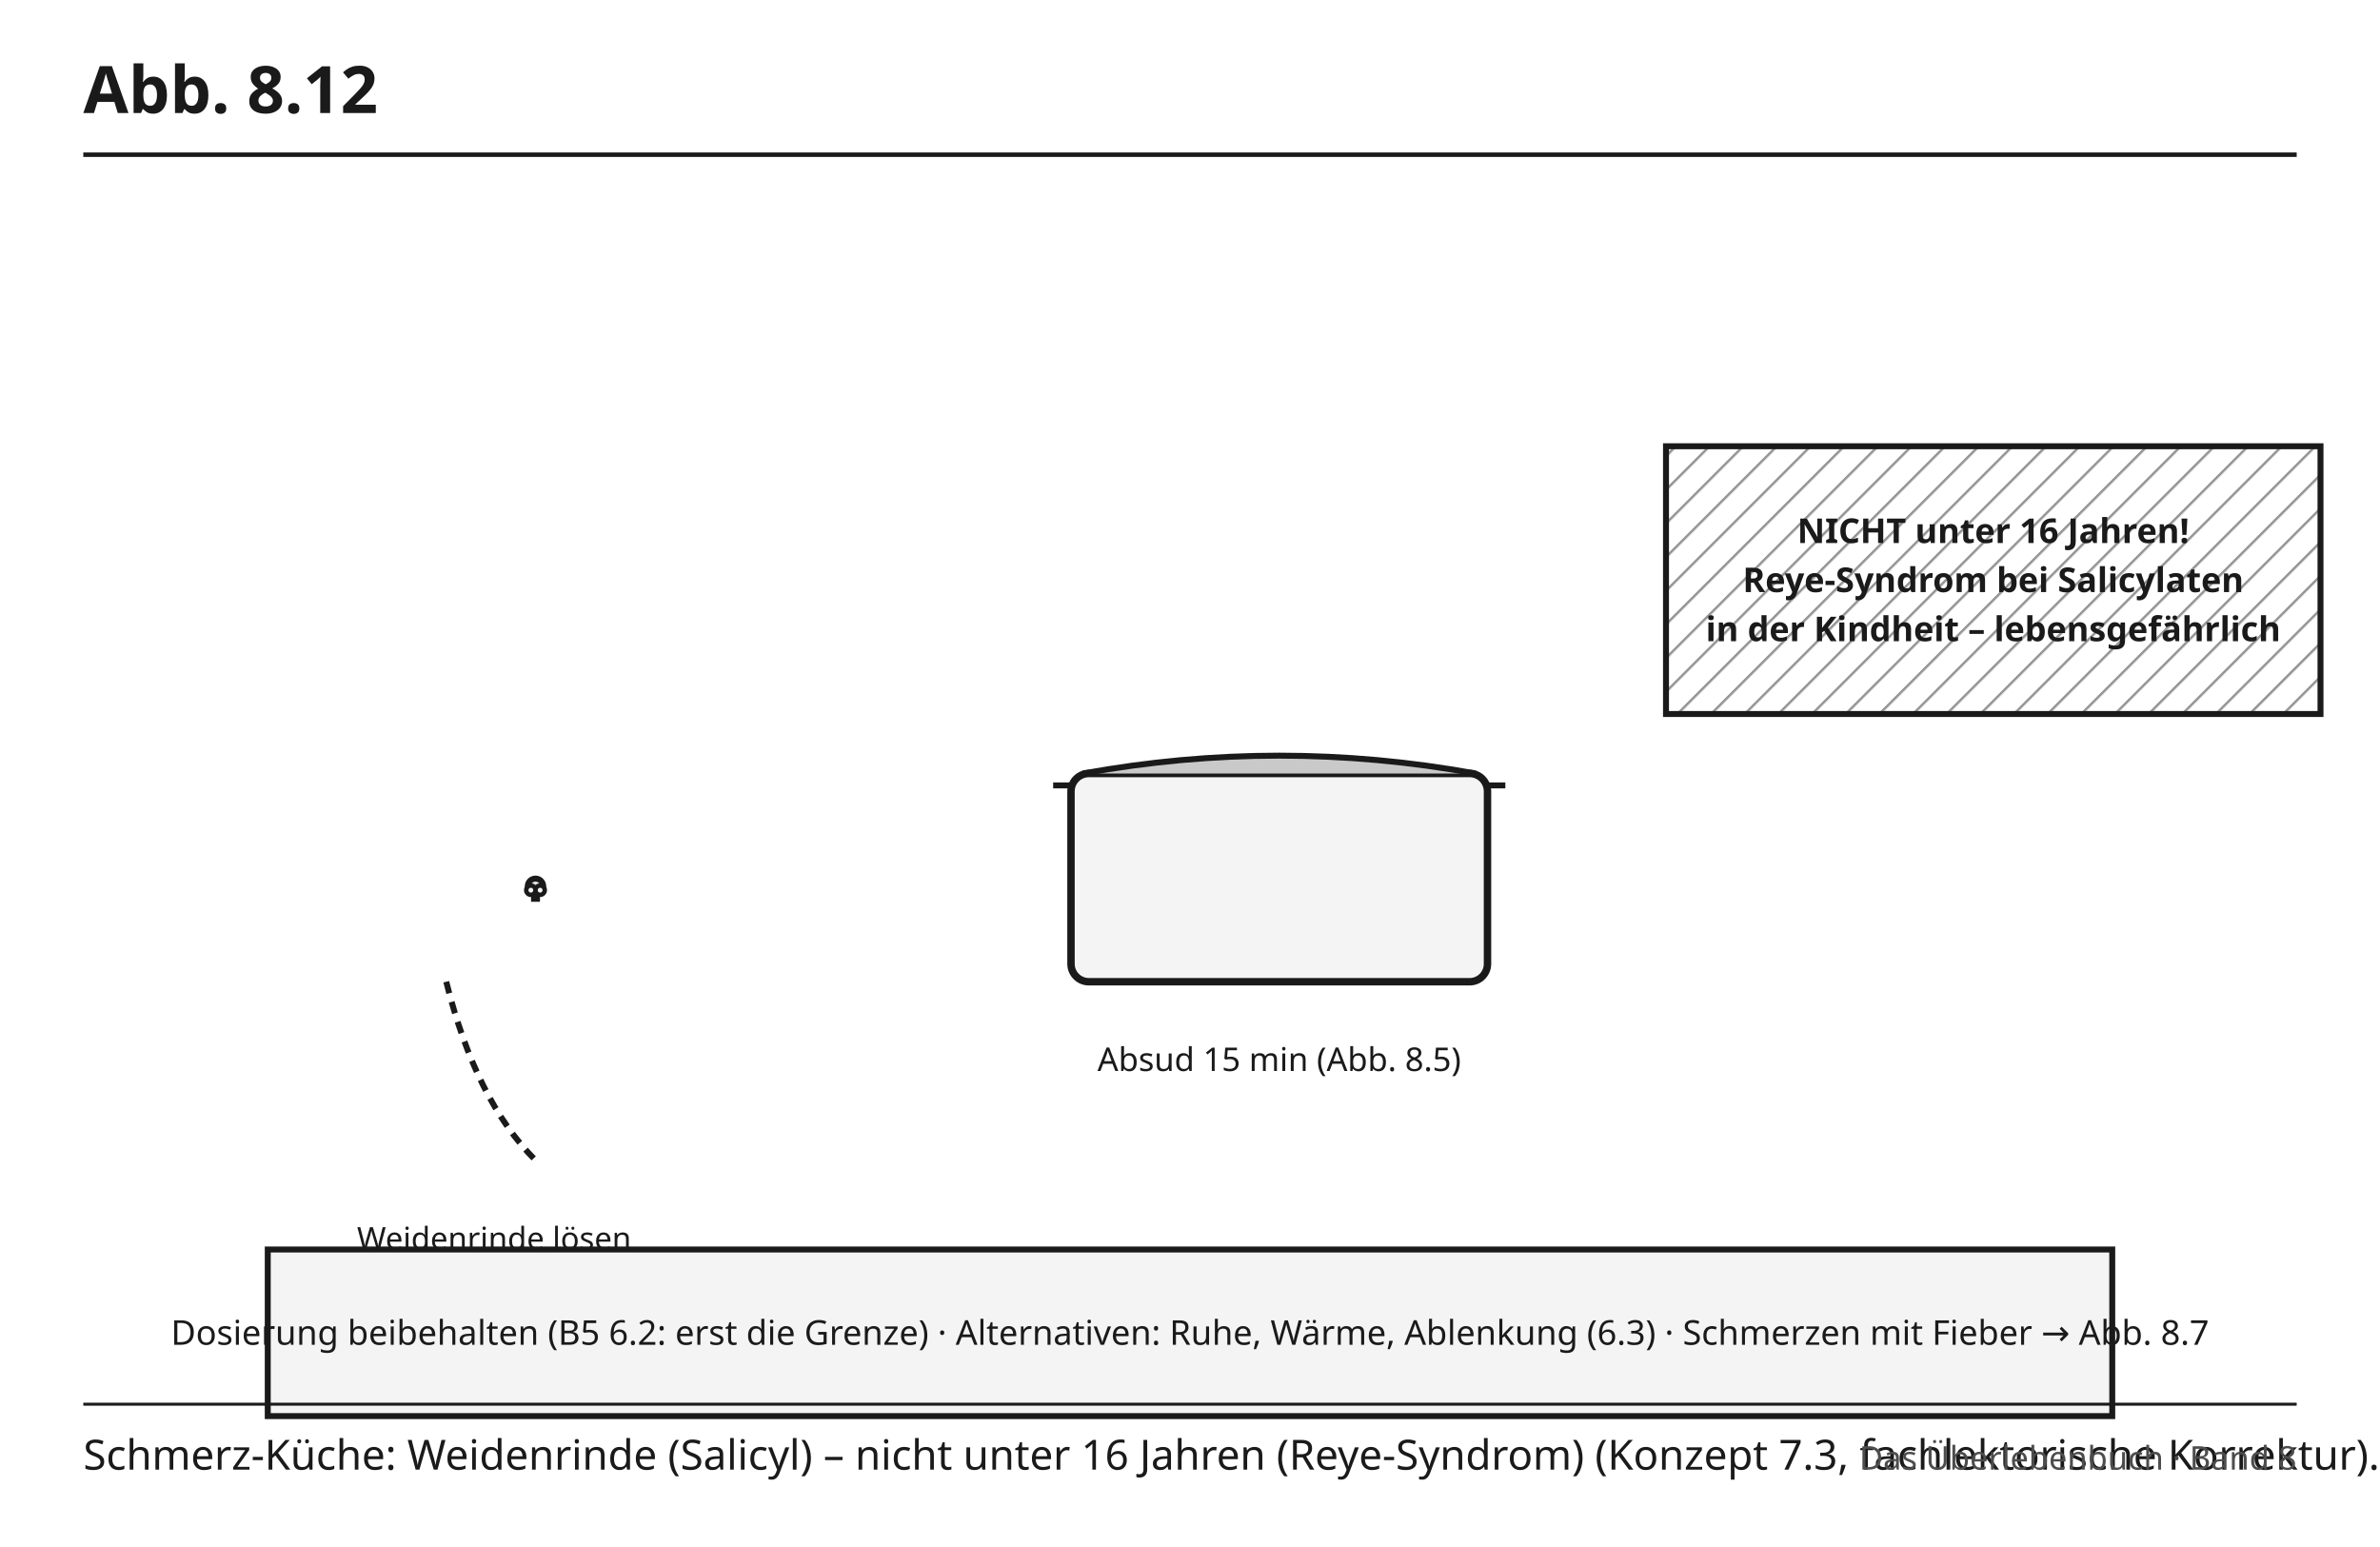
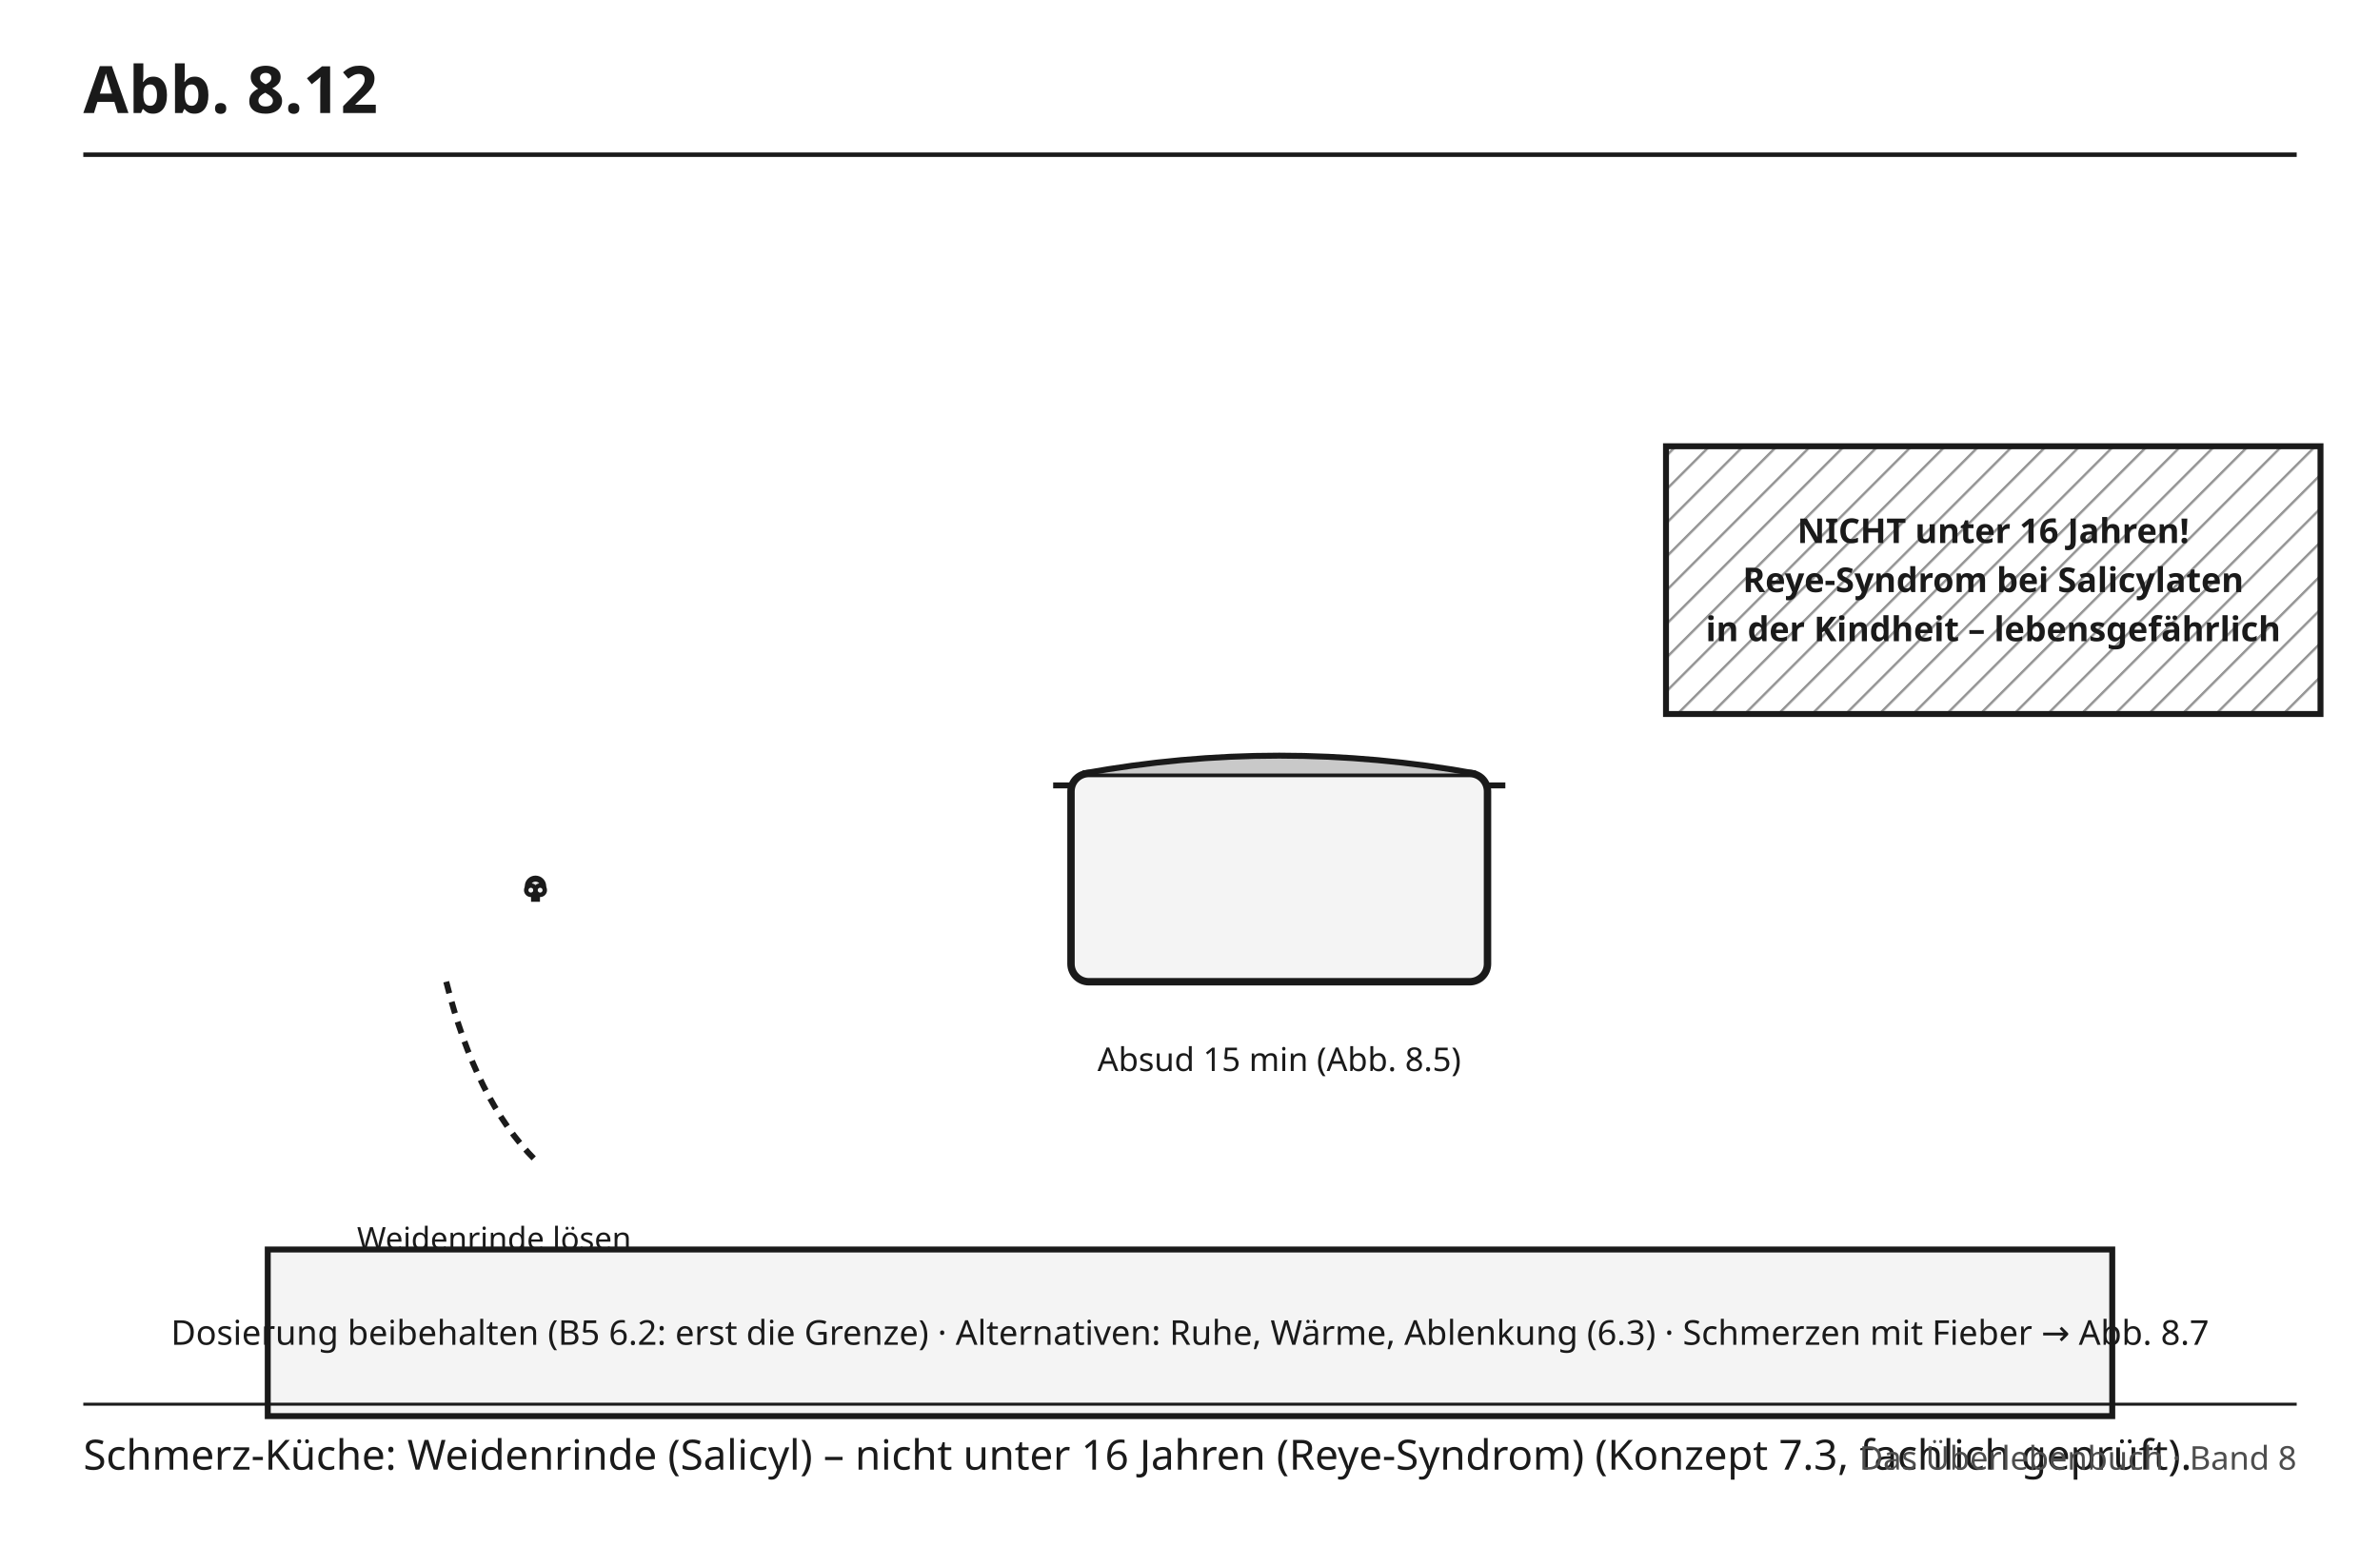
- <svg xmlns="http://www.w3.org/2000/svg" viewBox="0 0 800 520" role="img" aria-label="Abb. 8.12 – Schmerz-Küche: Weidenrinde (Salicyl) – nicht unter 16 Jahren (Reye-Syndrom) (Konzept 7.3, fachlektorische Korrektur).">
+ <svg xmlns="http://www.w3.org/2000/svg" viewBox="0 0 800 520" role="img" aria-label="Abb. 8.12 – Schmerz-Küche: Weidenrinde (Salicyl) – nicht unter 16 Jahren (Reye-Syndrom) (Konzept 7.3, fachlich geprüft).">
  <defs>
    <marker id="ah" markerWidth="10" markerHeight="8" refX="9" refY="4" orient="auto">
      <path d="M0 0 L10 4 L0 8 z" fill="#1a1a1a" />
    </marker>
    <marker id="ahs" markerWidth="10" markerHeight="8" refX="1" refY="4" orient="auto">
      <path d="M10 0 L0 4 L10 8 z" fill="#1a1a1a" />
    </marker>
    <pattern id="hatch" width="8" height="8" patternTransform="rotate(45)" patternUnits="userSpaceOnUse">
      <line x1="0" y1="0" x2="0" y2="8" stroke="#8c8c8c" stroke-width="1.6" />
    </pattern>
    <pattern id="cross" width="8" height="8" patternUnits="userSpaceOnUse">
      <path d="M0 0 L8 8 M8 0 L0 8" stroke="#bfbfbf" stroke-width="1" />
    </pattern>
    <pattern id="dots" width="7" height="7" patternUnits="userSpaceOnUse">
      <circle cx="2" cy="2" r="1.4" fill="#8c8c8c" />
    </pattern>
  </defs>
  <rect x="0" y="0" width="800" height="520" fill="#ffffff" />
  <text x="28" y="38" font-family="sans-serif" font-size="22" text-anchor="start" font-weight="bold" fill="#1a1a1a">Abb. 8.12</text>
  <line x1="28" y1="52" x2="772" y2="52" stroke="#1a1a1a" stroke-width="1.5" />
  <line x1="180" y1="300" x2="180" y2="303.12" stroke="#1a1a1a" stroke-width="3" />
  <circle cx="180" cy="297.92" r="2.6" fill="#e2e2e2" stroke="#1a1a1a" stroke-width="2" />
  <circle cx="178.44" cy="299.22" r="1.56" fill="#f4f4f4" stroke="#1a1a1a" stroke-width="1.5" />
  <circle cx="181.56" cy="299.22" r="1.56" fill="#f4f4f4" stroke="#1a1a1a" stroke-width="1.5" />
  <path d="M150 330 q 10 40 30 60" fill="none" stroke="#1a1a1a" stroke-width="2" stroke-dasharray="4 3" />
  <text x="120" y="420" font-family="sans-serif" font-size="10.5" text-anchor="start" font-weight="normal" fill="#1a1a1a">Weidenrinde lösen</text>
  <rect x="360" y="260" width="140" height="70" fill="#f4f4f4" stroke="#1a1a1a" stroke-width="2.5" rx="6" />
  <line x1="354" y1="264" x2="360" y2="264" stroke="#1a1a1a" stroke-width="2" />
  <line x1="506" y1="264" x2="500" y2="264" stroke="#1a1a1a" stroke-width="2" />
  <path d="M364 260 Q 430 248 496 260" fill="#c9c9c9" stroke="#1a1a1a" stroke-width="2" />
  <text x="430" y="360" font-family="sans-serif" font-size="11" text-anchor="middle" font-weight="normal" fill="#1a1a1a">Absud 15 min (Abb. 8.5)</text>
  <rect x="560" y="150" width="220" height="90" fill="url(#hatch)" stroke="#1a1a1a" stroke-width="2" />
  <text x="670" y="182.525" font-family="sans-serif" font-size="11.5" text-anchor="middle" font-weight="bold" fill="#1a1a1a">NICHT unter 16 Jahren!</text>
  <text x="670" y="199.025" font-family="sans-serif" font-size="11.5" text-anchor="middle" font-weight="bold" fill="#1a1a1a">Reye-Syndrom bei Salicylaten</text>
  <text x="670" y="215.525" font-family="sans-serif" font-size="11.5" text-anchor="middle" font-weight="bold" fill="#1a1a1a">in der Kindheit – lebensgefährlich</text>
  <rect x="90" y="420" width="620" height="56" fill="#f4f4f4" stroke="#1a1a1a" stroke-width="2" />
  <text x="400" y="452.025" font-family="sans-serif" font-size="11.5" text-anchor="middle" font-weight="normal" fill="#1a1a1a">Dosierung beibehalten (B5 6.2: erst die Grenze) · Alternativen: Ruhe, Wärme, Ablenkung (6.3) · Schmerzen mit Fieber → Abb. 8.7</text>
  <line x1="28" y1="472" x2="772" y2="472" stroke="#1a1a1a" stroke-width="1" />
-   <text x="28" y="494" font-family="sans-serif" font-size="14" text-anchor="start" font-weight="normal" fill="#1a1a1a">Schmerz-Küche: Weidenrinde (Salicyl) – nicht unter 16 Jahren (Reye-Syndrom) (Konzept 7.3, fachlektorische Korrektur).</text>
+   <text x="28" y="494" font-family="sans-serif" font-size="14" text-anchor="start" font-weight="normal" fill="#1a1a1a">Schmerz-Küche: Weidenrinde (Salicyl) – nicht unter 16 Jahren (Reye-Syndrom) (Konzept 7.3, fachlich geprüft).</text>
  <text x="772" y="494" font-family="sans-serif" font-size="11" text-anchor="end" font-weight="normal" fill="#4d4d4d">Das Überlebenbuch · Band 8</text>
</svg>
